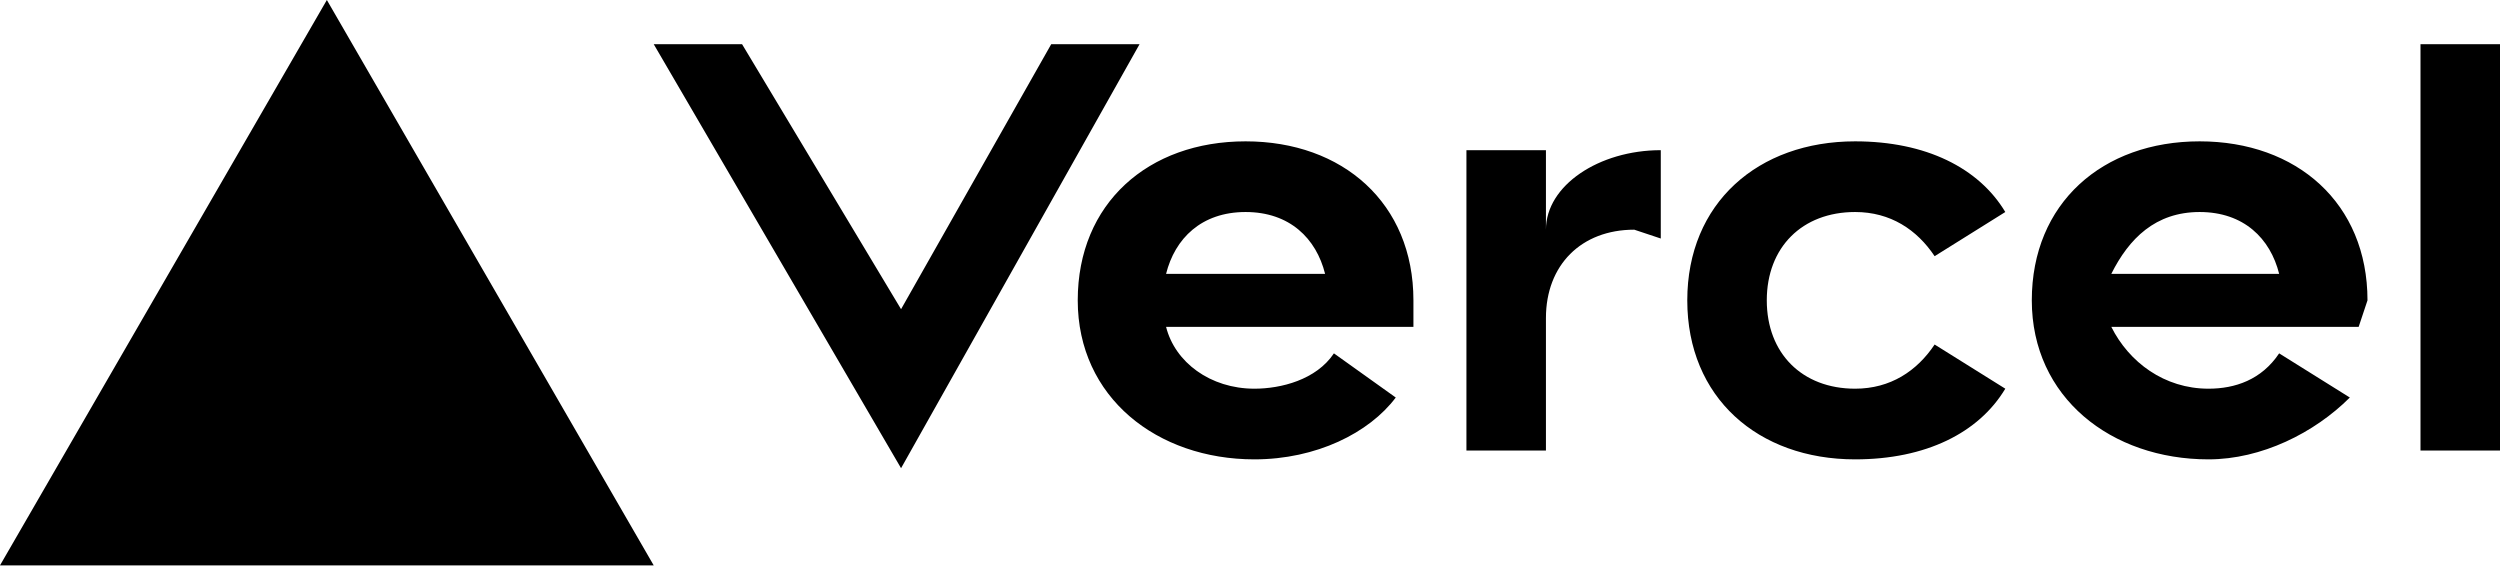
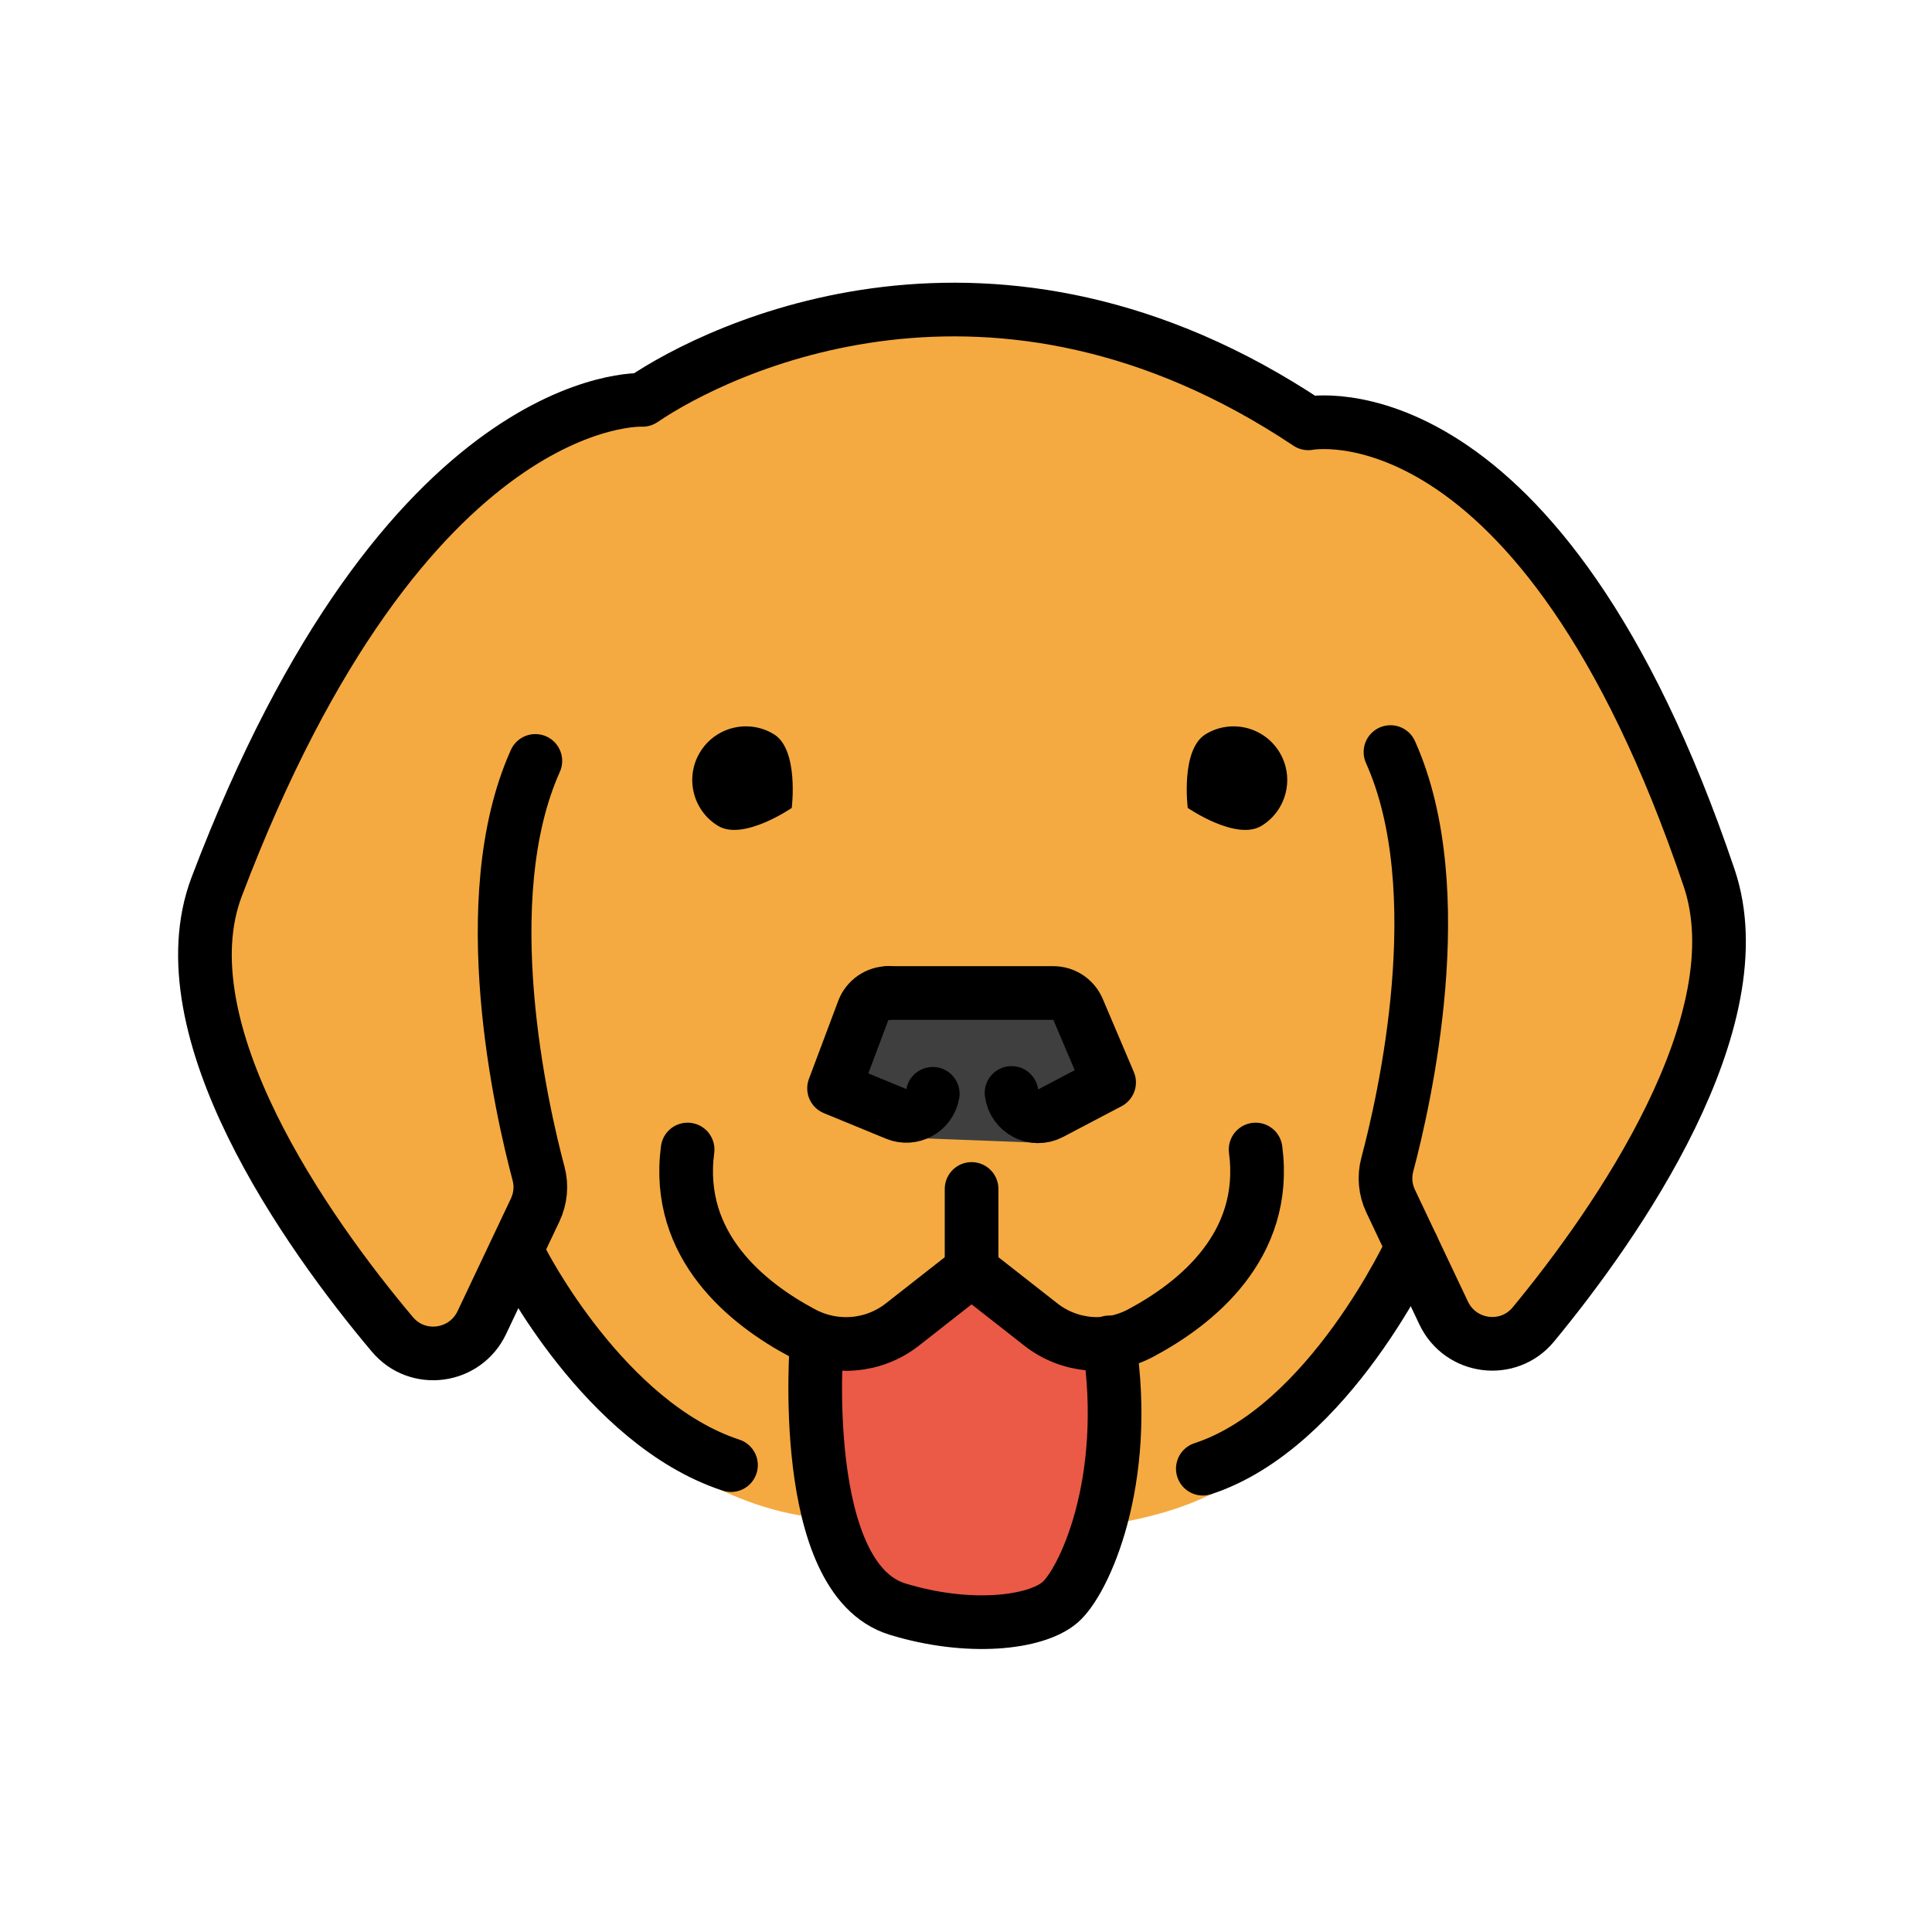
- <svg xmlns="http://www.w3.org/2000/svg" fill="none" viewBox="0 0 283 64">
-   <path fill="black" d="M141 16c-11 0-19 7-19 18s9 18 20 18c7 0 13-3 16-7l-7-5c-2 3-6 4-9 4-5 0-9-3-10-7h28v-3c0-11-8-18-19-18zm-9 15c1-4 4-7 9-7s8 3 9 7h-18zm117-15c-11 0-19 7-19 18s9 18 20 18c6 0 12-3 16-7l-8-5c-2 3-5 4-8 4-5 0-9-3-11-7h28l1-3c0-11-8-18-19-18zm-10 15c2-4 5-7 10-7s8 3 9 7h-19zm-39 3c0 6 4 10 10 10 4 0 7-2 9-5l8 5c-3 5-9 8-17 8-11 0-19-7-19-18s8-18 19-18c8 0 14 3 17 8l-8 5c-2-3-5-5-9-5-6 0-10 4-10 10zm83-29v46h-9V5h9zM37 0l37 64H0L37 0zm92 5-27 48L74 5h10l18 30 17-30h10zm59 12v10l-3-1c-6 0-10 4-10 10v15h-9V17h9v9c0-5 6-9 13-9z" />
+ <svg xmlns="http://www.w3.org/2000/svg" viewBox="0 0 72 72" id="emoji" fill="#000000">
+   <g id="SVGRepo_bgCarrier" stroke-width="0" />
+   <g id="SVGRepo_tracerCarrier" stroke-linecap="round" stroke-linejoin="round" />
+   <g id="SVGRepo_iconCarrier">
+     <g id="color">
+       <path fill="#F4AA41" stroke="none" d="M23.5,14.585l-4.5,1.75l-7.25,8.5l-4.5,10.75l2,5.25c1.255,3.791,3.523,7.183,7.25,10l2.5-3.333 c0,0,3.822,7.71,10.738,8.96c0,0,10.262,1.936,15.595-0.876c3.42-1.804,4.417-4.417,4.417-4.417l3.417-3.417 l1.583,2.333l2.083-0.083l5.417-7.25L64,37.336l-0.167-4.5l-2.333-5.5l-4.833-7.417c0,0-2.667-4.917-8.167-3.917 c0,0-6.5-4.833-11.833-4.083S32.083,10.669,23.5,14.585z" />
+       <polygon fill="#EA5A47" stroke="none" points="36,47.252 32.917,49.669 30.417,49.669 30.333,53.502 31.083,57.002 32.167,58.919 35,60.419 39.583,59.836 41.167,58.086 42.167,53.836 41.917,49.836 39.917,50.086" />
+       <polygon fill="#3F3F3F" stroke="none" points="32.5,36.919 30.917,40.669 33.083,41.919 34.333,42.419 38.667,42.586 41.583,40.336 39.833,37.086" />
+     </g>
+     <g id="hair" />
+     <g id="skin" />
+     <g id="skin-shadow" />
+     <g id="line">
+       <path fill="#000000" stroke="none" d="M29.506,30.109c0,0-1.805,1.242-2.748,0.668c-0.943-0.575-1.242-1.805-0.668-2.748 s1.805-1.242,2.748-0.668S29.506,30.109,29.506,30.109z" />
+       <path fill="none" stroke="#000000" stroke-linecap="round" stroke-linejoin="round" stroke-miterlimit="10" stroke-width="2" d="M33.109,37.006h6.146c0.401,0,0.763,0.24,0.92,0.609l1.158,2.724l-2.179,1.146 c-0.616,0.324-1.365-0.065-1.457-0.754" />
+       <path fill="none" stroke="#000000" stroke-linecap="round" stroke-linejoin="round" stroke-miterlimit="10" stroke-width="2" d="M34.761,40.763c-0.113,0.627-0.776,0.99-1.365,0.747l-2.313-0.952l1.09-2.904 c0.146-0.39,0.519-0.649,0.936-0.649" />
+       <path fill="none" stroke="#000000" stroke-linecap="round" stroke-linejoin="round" stroke-miterlimit="10" stroke-width="2" d="M30.436,50.027c0,0-0.719,8.793,3.007,9.938c2.646,0.812,5.15,0.532,6.062-0.25 c0.875-0.75,2.632-4.474,1.827-9.688" />
+       <path fill="#000000" stroke="none" d="M44.264,30.109c0,0,1.805,1.242,2.748,0.668c0.943-0.575,1.242-1.805,0.668-2.748 c-0.575-0.943-1.805-1.242-2.748-0.668C43.988,27.935,44.264,30.109,44.264,30.109z" />
+       <path fill="none" stroke="#000000" stroke-linecap="round" stroke-linejoin="round" stroke-miterlimit="10" stroke-width="2" d="M25.625,42.839c-0.475,3.602,2.234,5.75,4.285,6.841c1.197,0.637,2.651,0.518,3.718-0.318l2.581-2.023l2.581,2.023 c1.067,0.836,2.521,0.955,3.718,0.318c2.05-1.091,4.76-3.239,4.285-6.841" />
+       <path fill="none" stroke="#000000" stroke-linecap="round" stroke-linejoin="round" stroke-miterlimit="10" stroke-width="2" d="M19.951,28.357c-2.317,5.16-0.508,13.025,0.119,15.376c0.122,0.457,0.075,0.935-0.127,1.363l-1.987,4.194 c-0.623,1.315-2.393,1.553-3.331,0.441c-3.192-3.787-8.558-11.39-6.549-16.686 c7.062-18.61,15.868-18.143,15.868-18.143c2.845-1.934,13.104-6.938,24.812,0.875c0,0,8.632-1.718,14.938,16.938 c1.804,5.336-3.43,12.867-6.551,16.644c-0.931,1.127-2.716,0.894-3.342-0.427l-1.974-4.166 c-0.203-0.427-0.249-0.906-0.127-1.363c0.627-2.351,2.436-10.216,0.119-15.376" />
+       <path fill="none" stroke="#000000" stroke-linecap="round" stroke-linejoin="round" stroke-miterlimit="10" stroke-width="2" d="M52.631,46.463c0,0-3.078,6.722-7.805,8.271" />
+       <path fill="none" stroke="#000000" stroke-linecap="round" stroke-linejoin="round" stroke-miterlimit="10" stroke-width="2" d="M19.437,46.969c0,0,3.078,6.082,7.805,7.632" />
+       <line x1="36.208" x2="36.208" y1="47.339" y2="44.309" fill="none" stroke="#000000" stroke-linecap="round" stroke-linejoin="round" stroke-miterlimit="10" stroke-width="2" />
+     </g>
+   </g>
</svg>
